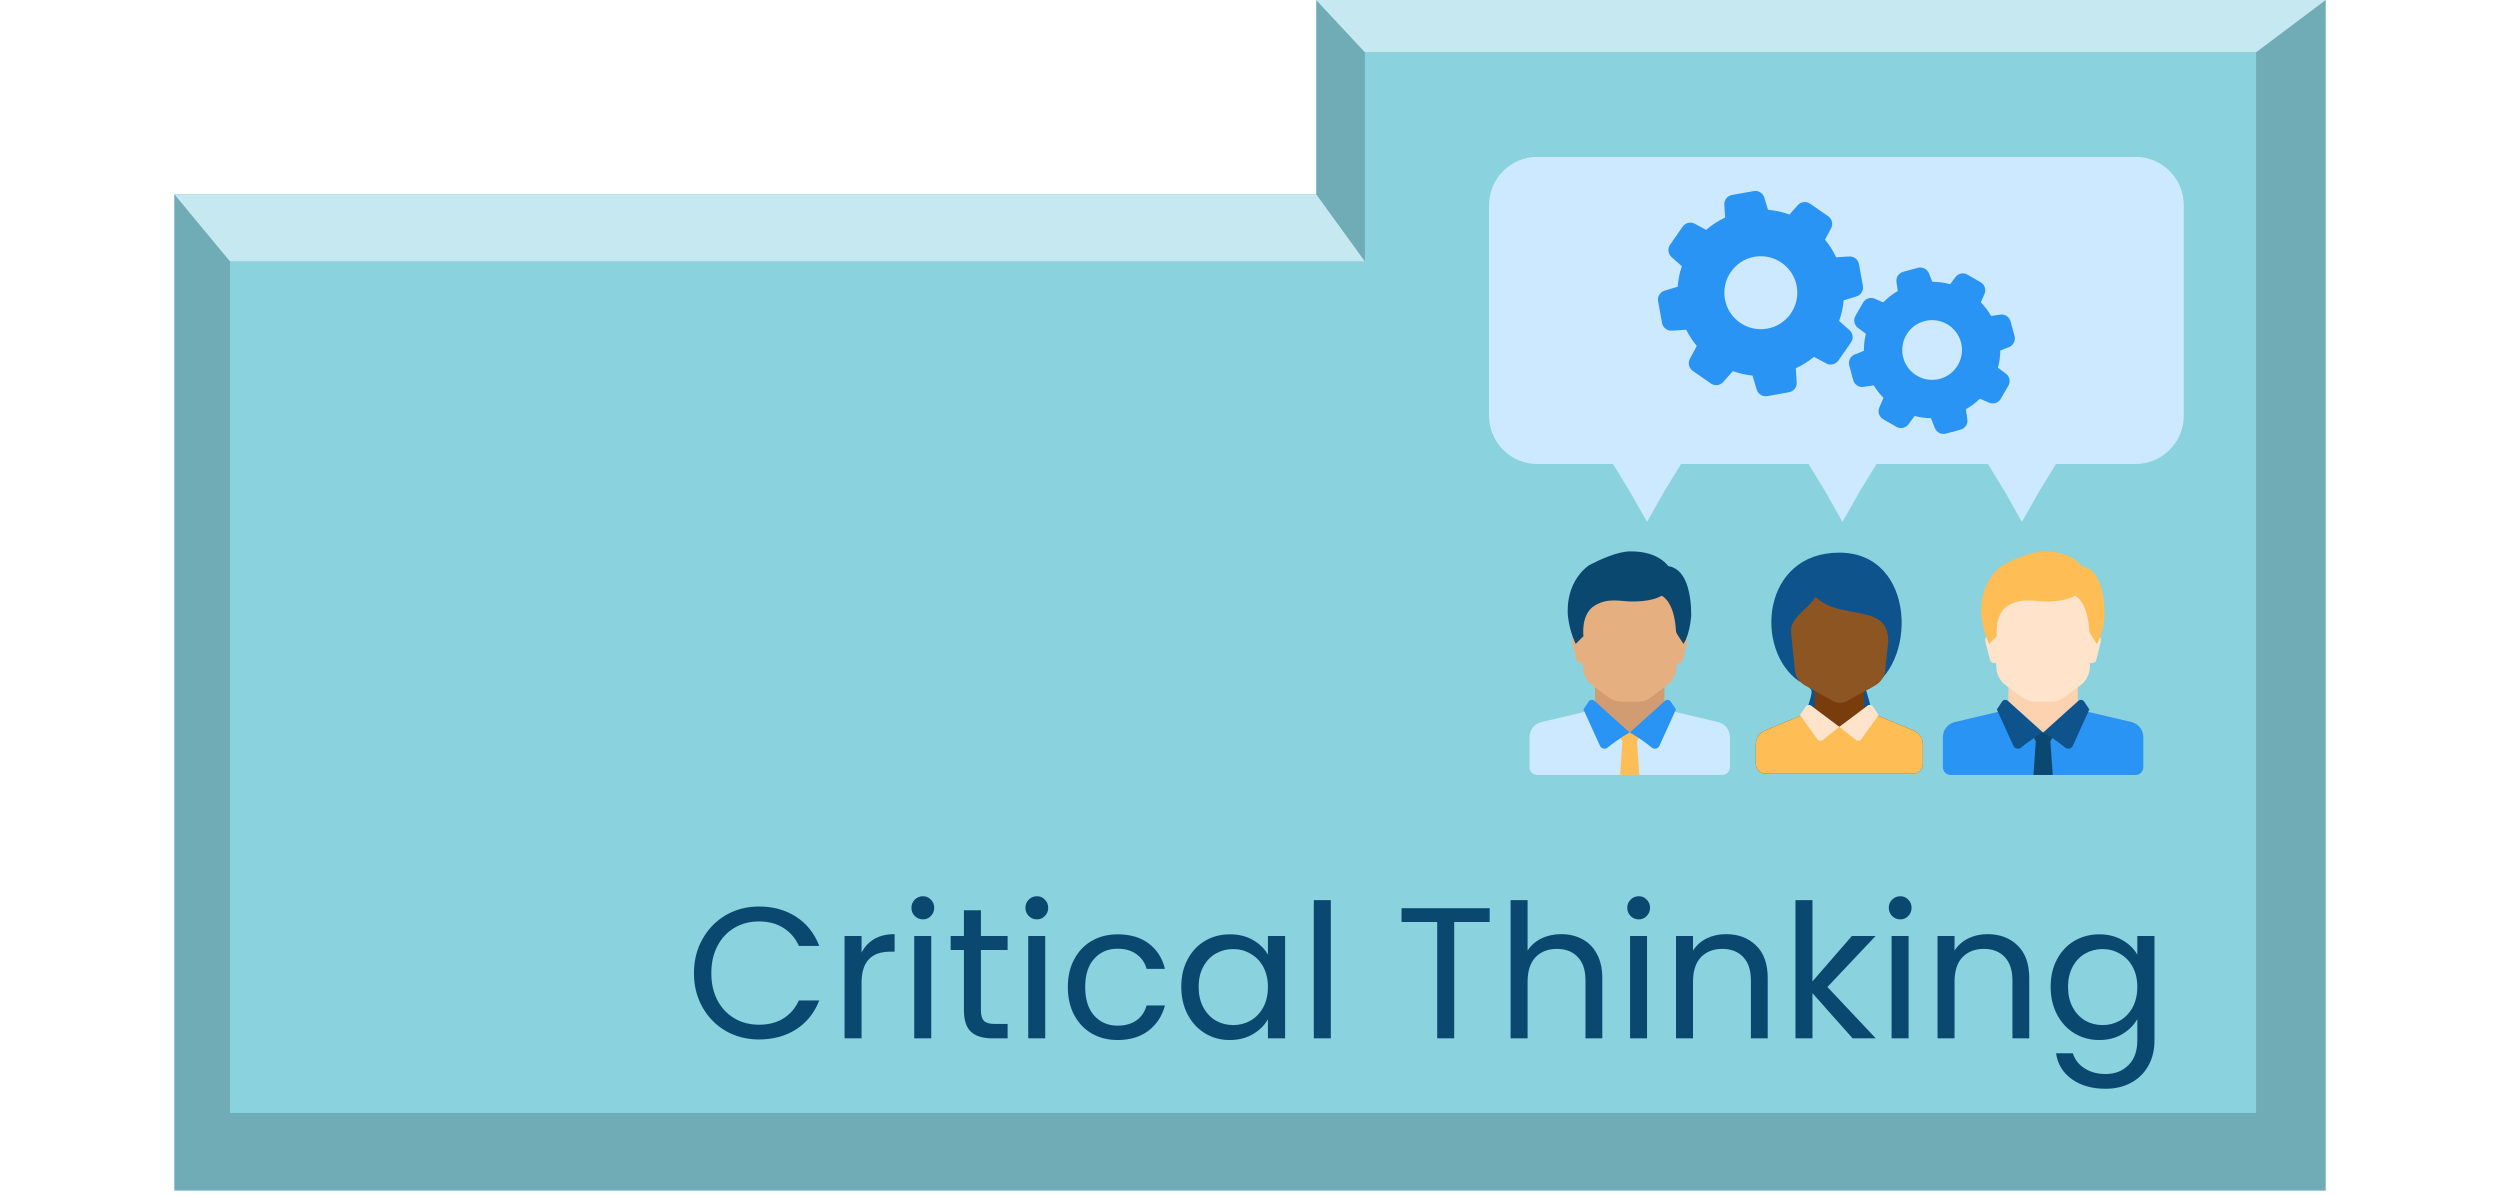
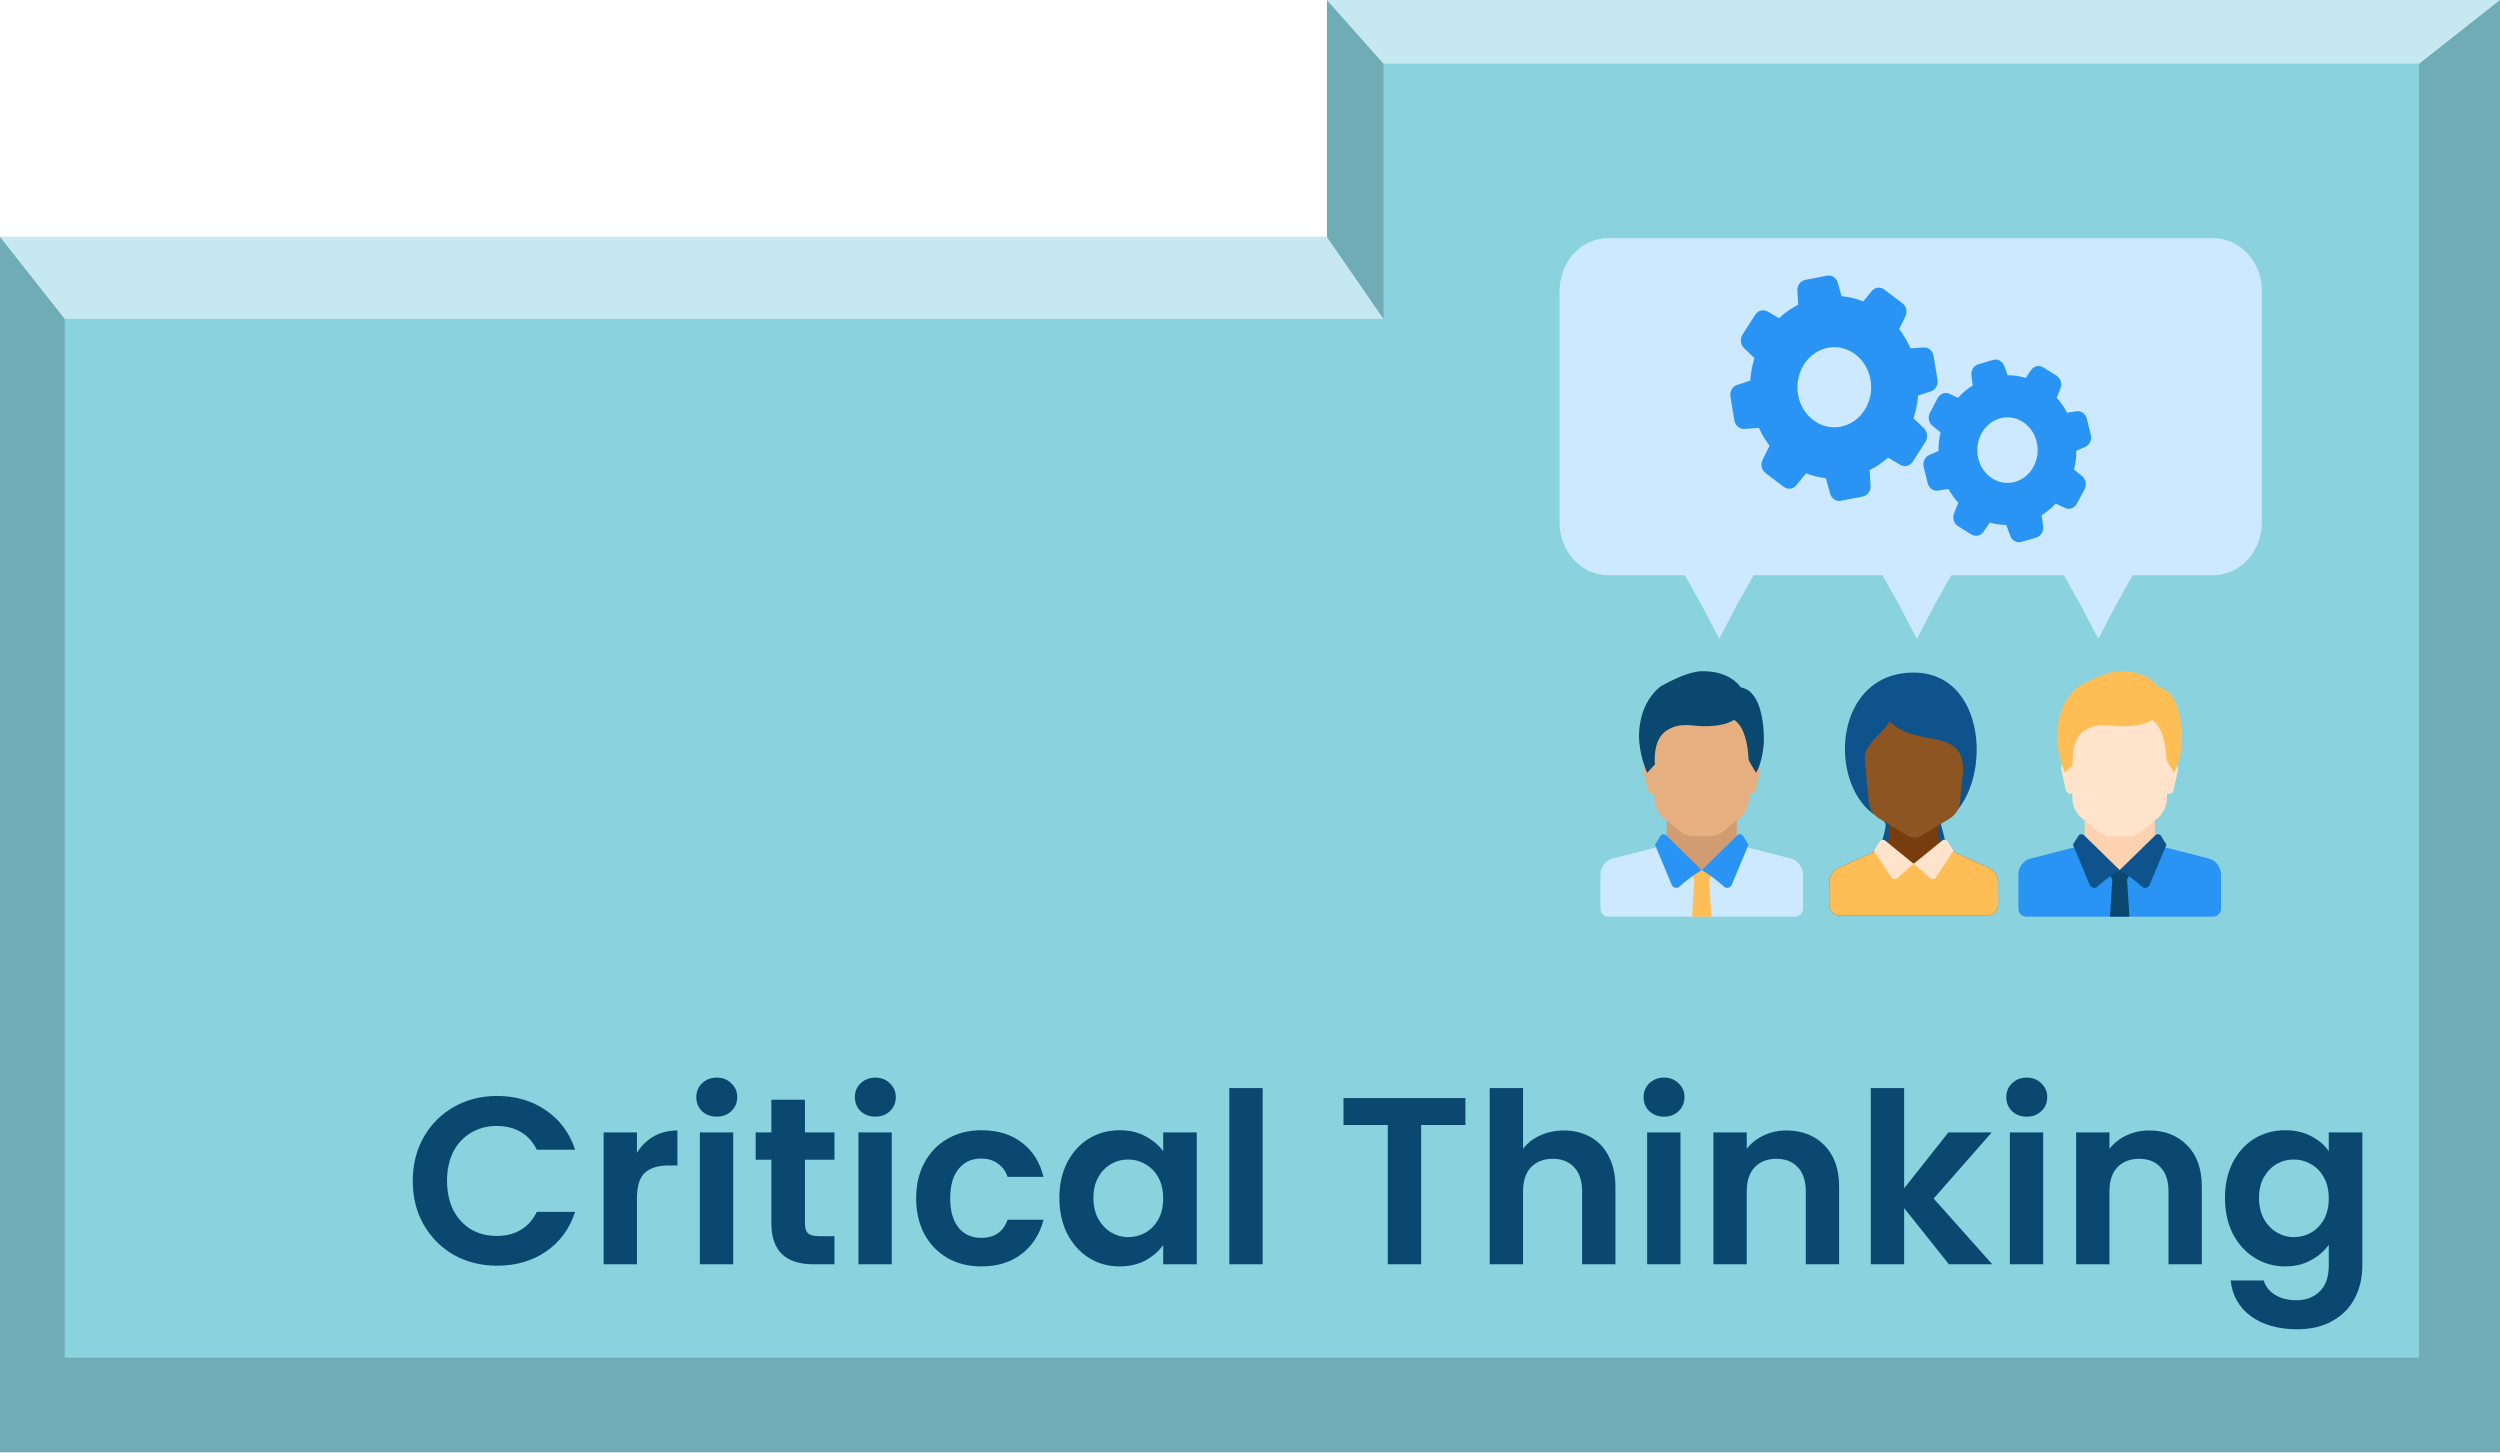
- <svg xmlns="http://www.w3.org/2000/svg" width="251" height="120" viewBox="0 0 288 160" fill="none">
-   <path d="M0 159.384H288V0H152.865V26H0V159.384Z" fill="#6FACB6" />
-   <path d="M278.68 149V35.567V7H159.379V20.691V35H83.418H7.456L7.456 92V149H142.136H176.155H210.175H278.68Z" fill="#89D2DE" />
-   <path d="M7.456 35L0 26H152.854L159.379 35H7.456Z" fill="#C6E9F1" />
-   <path d="M159.379 7L152.854 0H288L278.68 7H159.379Z" fill="#C6E9F1" />
-   <path d="M222.889 73.98C212.48 73.98 211.467 86.991 217.489 91.19C220.556 91.572 218.712 92.032 219.008 92.211C220.162 92.906 214.892 99.446 222.889 98.97C227.288 98.708 225.293 97.486 226.447 96.791C228.15 96.767 226.475 92.72 226.476 92.374C233.348 89.303 233.298 73.98 222.889 73.98Z" fill="#0E538C" />
-   <path d="M232.855 97.806L226.987 95.362C226.497 95.157 226.177 94.68 226.177 94.148V92.558H219.6V94.148C219.6 94.68 219.281 95.157 218.792 95.362L212.923 97.806C212.188 98.113 211.709 98.832 211.709 99.628V102.258C211.709 102.985 212.298 103.574 213.025 103.574H232.754C233.479 103.574 234.069 102.985 234.069 102.258V99.628C234.069 98.831 233.59 98.113 232.855 97.806Z" fill="#783C0D" />
-   <path d="M232.855 97.806L227.181 95.443L222.889 97.295L218.597 95.443L212.924 97.806C212.188 98.113 211.709 98.832 211.709 99.628V102.258C211.709 102.985 212.298 103.574 213.025 103.574H232.755C233.48 103.574 234.07 102.985 234.07 102.258V99.628C234.069 98.831 233.59 98.113 232.855 97.806Z" fill="#FFBE55" />
-   <path d="M222.889 97.295L219.125 94.471C218.884 94.291 218.539 94.35 218.371 94.6L217.628 95.716L219.935 98.947C220.111 99.193 220.456 99.241 220.692 99.052L222.889 97.295Z" fill="#FFE3CA" />
-   <path d="M222.889 97.295L226.653 94.471C226.895 94.291 227.239 94.35 227.406 94.6L228.15 95.716L225.843 98.947C225.667 99.193 225.321 99.241 225.085 99.052L222.889 97.295Z" fill="#FFE3CA" />
-   <path d="M216.441 84.106C216.43 84.433 216.436 84.763 216.47 85.09L216.941 89.693C217.02 90.559 217.523 91.331 218.284 91.754L222.028 93.835C222.624 94.165 223.348 94.165 223.944 93.835L227.689 91.754C228.45 91.331 228.953 90.559 229.031 89.693L229.44 85.817C229.44 80.556 222.987 83.187 219.698 79.899C219.04 81.214 216.686 82.431 216.441 84.106Z" fill="#8D5522" />
-   <path d="M199.473 94.969V91.357H190.185V94.969L194.829 99.097L199.473 94.969Z" fill="#D19C72" />
-   <path d="M206.654 96.659L200.269 95.156C200.172 95.134 200.083 95.095 200 95.049L194.829 98.065L189.859 94.902C189.73 95.023 189.571 95.113 189.389 95.156L183.004 96.659C182.072 96.878 181.413 97.71 181.413 98.668V102.709C181.413 103.279 181.875 103.741 182.445 103.741H207.213C207.783 103.741 208.245 103.279 208.245 102.709V98.668C208.245 97.71 207.586 96.878 206.654 96.659Z" fill="#CCE9FF" />
-   <path d="M196.119 103.741H193.539L193.861 99.097H195.797L196.119 103.741Z" fill="#FFBE55" />
-   <path d="M196.119 98.066H193.539V98.363C193.539 99.054 194.099 99.613 194.789 99.613H194.869C195.56 99.613 196.119 99.054 196.119 98.363V98.066V98.066Z" fill="#FFBE55" />
-   <path d="M190.112 93.82L194.829 98.066C194.829 98.066 193.508 98.732 191.878 100.076C191.541 100.353 191.033 100.241 190.852 99.844L188.636 94.969L189.337 93.918C189.512 93.656 189.878 93.61 190.112 93.82Z" fill="#2A94F4" />
-   <path d="M199.545 93.82L194.828 98.066C194.828 98.066 196.149 98.732 197.779 100.075C198.116 100.353 198.624 100.24 198.805 99.844L201.02 94.969L200.319 93.918C200.145 93.656 199.779 93.61 199.545 93.82Z" fill="#2A94F4" />
-   <path d="M202.538 85.976L201.955 88.307C201.886 88.584 201.637 88.777 201.352 88.777C201.269 88.777 201.188 88.76 201.116 88.73L201.086 89.381C201.045 90.306 200.593 91.164 199.852 91.719L197.718 93.318C197.183 93.719 196.531 93.936 195.861 93.936H193.797C193.128 93.936 192.476 93.72 191.939 93.318L189.806 91.719C189.066 91.164 188.612 90.306 188.571 89.381L188.542 88.73C188.47 88.76 188.388 88.777 188.306 88.777C188.022 88.777 187.773 88.584 187.705 88.307L187.121 85.976C186.953 85.303 187.464 84.649 188.158 84.649H188.16C188.227 84.649 188.291 84.656 188.356 84.667L188.121 79.489H201.537L201.301 84.667C201.366 84.656 201.43 84.649 201.497 84.649H201.5C202.196 84.649 202.705 85.303 202.538 85.976Z" fill="#E6AF7F" />
-   <path d="M197.958 76.071L198.441 79.49C200.65 79.931 200.967 83.397 201.014 84.387C201.022 84.566 201.079 84.74 201.177 84.891L202.019 86.198C202.019 86.198 202.812 85.176 203.052 82.586C203.051 82.585 203.504 74.007 197.958 76.071Z" fill="#0B4870" />
-   <path d="M189.379 75.668C185.928 78.215 186.573 82.585 186.573 82.585C186.81 84.65 187.605 86.198 187.605 86.198L188.638 85.165C188.638 85.165 188.239 82.184 190.185 81.038C191.992 79.973 193.572 80.521 195.184 80.521C199.506 80.521 200.715 78.893 200.506 76.91C200.397 75.884 198.828 73.746 194.829 73.814C193.215 73.841 190.949 74.851 189.379 75.668Z" fill="#0B4870" />
-   <path d="M254.814 94.969V91.357H245.526V94.969L250.17 99.097L254.814 94.969Z" fill="#FCD2B1" />
-   <path d="M261.994 96.658L255.609 95.156C255.513 95.134 255.424 95.095 255.341 95.049L250.17 98.065L245.2 94.902C245.071 95.023 244.911 95.113 244.73 95.156L238.345 96.658C237.413 96.878 236.754 97.71 236.754 98.667V102.709C236.754 103.279 237.216 103.741 237.786 103.741H262.554C263.124 103.741 263.586 103.279 263.586 102.709V98.667C263.586 97.71 262.927 96.878 261.994 96.658Z" fill="#2A94F4" />
-   <path d="M251.46 103.741H248.88L249.202 99.097H251.137L251.46 103.741Z" fill="#0B4870" />
-   <path d="M251.46 98.065H248.88V98.363C248.88 99.054 249.44 99.613 250.13 99.613H250.21C250.9 99.613 251.46 99.054 251.46 98.363V98.065Z" fill="#0B4870" />
-   <path d="M245.453 93.82L250.17 98.066C250.17 98.066 248.849 98.732 247.218 100.075C246.882 100.353 246.374 100.24 246.193 99.844L243.977 94.969L244.679 93.918C244.853 93.656 245.219 93.61 245.453 93.82Z" fill="#0E538C" />
-   <path d="M254.885 93.82L250.169 98.065C250.169 98.065 251.49 98.732 253.12 100.075C253.456 100.353 253.964 100.24 254.145 99.844L256.361 94.969L255.66 93.917C255.486 93.656 255.12 93.61 254.885 93.82Z" fill="#0E538C" />
-   <path d="M257.878 85.976L257.295 88.307C257.227 88.583 256.978 88.777 256.693 88.777C256.61 88.777 256.528 88.76 256.457 88.729L256.428 89.381C256.386 90.306 255.933 91.164 255.193 91.718L253.06 93.318C252.524 93.719 251.872 93.936 251.202 93.936H249.137C248.469 93.936 247.816 93.72 247.28 93.318L245.147 91.718C244.407 91.164 243.953 90.306 243.912 89.381L243.882 88.729C243.81 88.76 243.729 88.777 243.646 88.777C243.363 88.777 243.114 88.583 243.045 88.307L242.462 85.976C242.293 85.303 242.805 84.649 243.499 84.649H243.5C243.568 84.649 243.632 84.655 243.697 84.667L243.462 79.489H256.878L256.642 84.667C256.707 84.655 256.77 84.649 256.838 84.649H256.842C257.536 84.649 258.045 85.303 257.878 85.976Z" fill="#FFE3CA" />
-   <path d="M253.299 76.071L253.782 79.489C255.99 79.931 256.308 83.396 256.355 84.387C256.362 84.566 256.42 84.739 256.517 84.891L257.36 86.198C257.36 86.198 258.153 85.176 258.392 82.585C258.392 82.585 258.845 74.007 253.299 76.071Z" fill="#FFBE55" />
-   <path d="M244.72 75.668C241.269 78.215 241.914 82.585 241.914 82.585C242.151 84.65 242.946 86.197 242.946 86.197L243.977 85.165C243.977 85.165 243.579 82.184 245.526 81.038C247.332 79.973 248.912 80.521 250.524 80.521C254.845 80.521 256.055 78.893 255.845 76.91C255.737 75.884 254.168 73.746 250.169 73.813C248.556 73.841 246.289 74.85 244.72 75.668Z" fill="#FFBE55" />
-   <path d="M269 27.457V55.653C269 59.22 266.109 62.111 262.543 62.111H251.893L249.687 65.715L247.336 69.864L244.985 65.715L242.779 62.111H227.872L225.666 65.715L223.315 69.864L220.961 65.715L218.758 62.111H201.705L199.497 65.715L197.148 69.864L194.794 65.715L192.591 62.111H182.458C178.891 62.111 176 59.22 176 55.653V27.457C176 23.89 178.891 21 182.458 21H262.543C266.11 21 269 23.891 269 27.457Z" fill="#CCE9FF" />
-   <path d="M202.397 44.142C202.783 44.918 203.257 45.647 203.809 46.312L202.886 48.031C202.585 48.594 202.756 49.287 203.274 49.651L205.699 51.337C206.222 51.7 206.931 51.612 207.353 51.134L208.635 49.681C209.484 49.986 210.365 50.184 211.261 50.274L211.832 52.158C212.017 52.768 212.627 53.141 213.251 53.029L216.159 52.505C216.782 52.392 217.224 51.83 217.185 51.194L217.065 49.299C217.937 48.896 218.75 48.382 219.49 47.771L221.142 48.655C221.705 48.956 222.398 48.786 222.762 48.268L224.448 45.842C224.811 45.319 224.724 44.611 224.245 44.189L222.863 42.965C223.185 42.072 223.395 41.144 223.476 40.199L225.175 39.687C225.785 39.502 226.157 38.891 226.045 38.268L225.521 35.36C225.409 34.736 224.847 34.295 224.21 34.334L222.464 34.442C222.07 33.593 221.566 32.804 220.974 32.086L221.787 30.567C222.088 30.004 221.917 29.311 221.4 28.947L218.979 27.265C218.456 26.902 217.748 26.989 217.326 27.467L216.22 28.723C215.293 28.381 214.329 28.168 213.343 28.084L212.848 26.449C212.663 25.838 212.052 25.465 211.429 25.578L208.521 26.101C207.897 26.214 207.455 26.776 207.495 27.413L207.601 29.118C206.683 29.55 205.832 30.106 205.067 30.771L203.536 29.951C202.974 29.65 202.281 29.82 201.916 30.338L200.231 32.764C199.868 33.287 199.955 33.996 200.433 34.417L201.809 35.633C201.506 36.522 201.321 37.445 201.258 38.382L199.503 38.91C198.892 39.095 198.519 39.705 198.632 40.328L199.156 43.237C199.268 43.86 199.83 44.302 200.467 44.263L202.397 44.142ZM211.516 34.378C214.166 33.901 216.712 35.67 217.189 38.319C217.666 40.969 215.897 43.516 213.247 43.993C210.598 44.47 208.051 42.701 207.574 40.051C207.097 37.402 208.866 34.855 211.516 34.378Z" fill="#2A94F4" />
-   <path d="M241.809 37.782L240.042 36.763C239.497 36.449 238.804 36.594 238.432 37.098L237.728 38.045C236.95 37.828 236.146 37.721 235.337 37.721L234.887 36.595C234.657 36.013 234.021 35.695 233.416 35.854L231.445 36.385C230.841 36.549 230.449 37.138 230.541 37.76L230.716 38.956C229.996 39.372 229.339 39.883 228.763 40.479L227.629 39.989C227.051 39.742 226.382 39.962 226.068 40.507L225.05 42.284C224.736 42.829 224.88 43.522 225.385 43.893L226.442 44.679C226.26 45.426 226.171 46.191 226.179 46.959L224.959 47.446C224.377 47.676 224.059 48.312 224.218 48.916L224.749 50.888C224.913 51.492 225.502 51.884 226.124 51.792L227.501 51.589C227.866 52.197 228.304 52.757 228.803 53.265L228.246 54.557C227.998 55.135 228.219 55.804 228.764 56.119L230.531 57.138C231.076 57.452 231.769 57.307 232.14 56.803L232.975 55.682C233.688 55.87 234.42 55.975 235.156 55.983L235.682 57.307C235.912 57.889 236.548 58.207 237.153 58.048L239.124 57.517C239.728 57.353 240.119 56.764 240.028 56.142L239.829 54.79C240.514 54.4 241.142 53.924 241.702 53.376L242.939 53.907C243.517 54.156 244.186 53.934 244.5 53.39L245.52 51.623C245.834 51.078 245.689 50.385 245.184 50.014L244.123 49.229C244.325 48.478 244.432 47.705 244.433 46.93L245.606 46.462C246.188 46.232 246.506 45.596 246.346 44.992L245.815 43.02C245.652 42.416 245.063 42.024 244.441 42.116L243.211 42.297C242.83 41.632 242.368 41.021 241.832 40.474L242.318 39.35C242.576 38.77 242.353 38.097 241.809 37.782ZM236.349 50.714C234.22 51.289 232.02 50.021 231.45 47.891C230.876 45.761 232.144 43.561 234.274 42.992C236.403 42.416 238.603 43.685 239.173 45.815C239.747 47.945 238.479 50.145 236.349 50.714Z" fill="#2A94F4" />
-   <path d="M69.564 130.275C69.564 128.575 69.948 127.05 70.714 125.7C71.481 124.333 72.523 123.267 73.839 122.5C75.173 121.733 76.648 121.35 78.264 121.35C80.164 121.35 81.823 121.808 83.239 122.725C84.656 123.642 85.689 124.942 86.339 126.625H83.614C83.131 125.575 82.431 124.767 81.514 124.2C80.614 123.633 79.531 123.35 78.264 123.35C77.048 123.35 75.956 123.633 74.989 124.2C74.023 124.767 73.264 125.575 72.714 126.625C72.164 127.658 71.889 128.875 71.889 130.275C71.889 131.658 72.164 132.875 72.714 133.925C73.264 134.958 74.023 135.758 74.989 136.325C75.956 136.892 77.048 137.175 78.264 137.175C79.531 137.175 80.614 136.9 81.514 136.35C82.431 135.783 83.131 134.975 83.614 133.925H86.339C85.689 135.592 84.656 136.883 83.239 137.8C81.823 138.7 80.164 139.15 78.264 139.15C76.648 139.15 75.173 138.775 73.839 138.025C72.523 137.258 71.481 136.2 70.714 134.85C69.948 133.5 69.564 131.975 69.564 130.275ZM92.001 127.525C92.401 126.742 92.967 126.133 93.701 125.7C94.451 125.267 95.359 125.05 96.426 125.05V127.4H95.826C93.276 127.4 92.001 128.783 92.001 131.55V139H89.726V125.3H92.001V127.525ZM100.227 123.075C99.794 123.075 99.427 122.925 99.127 122.625C98.827 122.325 98.677 121.958 98.677 121.525C98.677 121.092 98.827 120.725 99.127 120.425C99.427 120.125 99.794 119.975 100.227 119.975C100.644 119.975 100.994 120.125 101.277 120.425C101.577 120.725 101.727 121.092 101.727 121.525C101.727 121.958 101.577 122.325 101.277 122.625C100.994 122.925 100.644 123.075 100.227 123.075ZM101.327 125.3V139H99.052V125.3H101.327ZM107.979 127.175V135.25C107.979 135.917 108.121 136.392 108.404 136.675C108.688 136.942 109.179 137.075 109.879 137.075H111.554V139H109.504C108.238 139 107.288 138.708 106.654 138.125C106.021 137.542 105.704 136.583 105.704 135.25V127.175H103.929V125.3H105.704V121.85H107.979V125.3H111.554V127.175H107.979ZM115.486 123.075C115.052 123.075 114.686 122.925 114.386 122.625C114.086 122.325 113.936 121.958 113.936 121.525C113.936 121.092 114.086 120.725 114.386 120.425C114.686 120.125 115.052 119.975 115.486 119.975C115.902 119.975 116.252 120.125 116.536 120.425C116.836 120.725 116.986 121.092 116.986 121.525C116.986 121.958 116.836 122.325 116.536 122.625C116.252 122.925 115.902 123.075 115.486 123.075ZM116.586 125.3V139H114.311V125.3H116.586ZM119.613 132.125C119.613 130.708 119.896 129.475 120.463 128.425C121.03 127.358 121.813 126.533 122.813 125.95C123.83 125.367 124.988 125.075 126.288 125.075C127.971 125.075 129.355 125.483 130.438 126.3C131.538 127.117 132.263 128.25 132.613 129.7H130.163C129.93 128.867 129.471 128.208 128.788 127.725C128.121 127.242 127.288 127 126.288 127C124.988 127 123.938 127.45 123.138 128.35C122.338 129.233 121.938 130.492 121.938 132.125C121.938 133.775 122.338 135.05 123.138 135.95C123.938 136.85 124.988 137.3 126.288 137.3C127.288 137.3 128.121 137.067 128.788 136.6C129.455 136.133 129.913 135.467 130.163 134.6H132.613C132.246 136 131.513 137.125 130.413 137.975C129.313 138.808 127.938 139.225 126.288 139.225C124.988 139.225 123.83 138.933 122.813 138.35C121.813 137.767 121.03 136.942 120.463 135.875C119.896 134.808 119.613 133.558 119.613 132.125ZM134.799 132.1C134.799 130.7 135.082 129.475 135.649 128.425C136.215 127.358 136.99 126.533 137.974 125.95C138.974 125.367 140.082 125.075 141.299 125.075C142.499 125.075 143.54 125.333 144.424 125.85C145.307 126.367 145.965 127.017 146.399 127.8V125.3H148.699V139H146.399V136.45C145.949 137.25 145.274 137.917 144.374 138.45C143.49 138.967 142.457 139.225 141.274 139.225C140.057 139.225 138.957 138.925 137.974 138.325C136.99 137.725 136.215 136.883 135.649 135.8C135.082 134.717 134.799 133.483 134.799 132.1ZM146.399 132.125C146.399 131.092 146.19 130.192 145.774 129.425C145.357 128.658 144.79 128.075 144.074 127.675C143.374 127.258 142.599 127.05 141.749 127.05C140.899 127.05 140.124 127.25 139.424 127.65C138.724 128.05 138.165 128.633 137.749 129.4C137.332 130.167 137.124 131.067 137.124 132.1C137.124 133.15 137.332 134.067 137.749 134.85C138.165 135.617 138.724 136.208 139.424 136.625C140.124 137.025 140.899 137.225 141.749 137.225C142.599 137.225 143.374 137.025 144.074 136.625C144.79 136.208 145.357 135.617 145.774 134.85C146.19 134.067 146.399 133.158 146.399 132.125ZM154.818 120.5V139H152.543V120.5H154.818ZM176.086 121.575V123.425H171.336V139H169.061V123.425H164.286V121.575H176.086ZM185.686 125.05C186.719 125.05 187.653 125.275 188.486 125.725C189.319 126.158 189.969 126.817 190.436 127.7C190.919 128.583 191.161 129.658 191.161 130.925V139H188.911V131.25C188.911 129.883 188.569 128.842 187.886 128.125C187.203 127.392 186.269 127.025 185.086 127.025C183.886 127.025 182.928 127.4 182.211 128.15C181.511 128.9 181.161 129.992 181.161 131.425V139H178.886V120.5H181.161V127.25C181.611 126.55 182.228 126.008 183.011 125.625C183.811 125.242 184.703 125.05 185.686 125.05ZM196.052 123.075C195.619 123.075 195.252 122.925 194.952 122.625C194.652 122.325 194.502 121.958 194.502 121.525C194.502 121.092 194.652 120.725 194.952 120.425C195.252 120.125 195.619 119.975 196.052 119.975C196.469 119.975 196.819 120.125 197.102 120.425C197.402 120.725 197.552 121.092 197.552 121.525C197.552 121.958 197.402 122.325 197.102 122.625C196.819 122.925 196.469 123.075 196.052 123.075ZM197.152 125.3V139H194.877V125.3H197.152ZM207.704 125.05C209.371 125.05 210.721 125.558 211.754 126.575C212.788 127.575 213.304 129.025 213.304 130.925V139H211.054V131.25C211.054 129.883 210.713 128.842 210.029 128.125C209.346 127.392 208.413 127.025 207.229 127.025C206.029 127.025 205.071 127.4 204.354 128.15C203.654 128.9 203.304 129.992 203.304 131.425V139H201.029V125.3H203.304V127.25C203.754 126.55 204.363 126.008 205.129 125.625C205.913 125.242 206.771 125.05 207.704 125.05ZM224.671 139L219.296 132.95V139H217.021V120.5H219.296V131.375L224.571 125.3H227.746L221.296 132.125L227.771 139H224.671ZM231.062 123.075C230.629 123.075 230.262 122.925 229.962 122.625C229.662 122.325 229.512 121.958 229.512 121.525C229.512 121.092 229.662 120.725 229.962 120.425C230.262 120.125 230.629 119.975 231.062 119.975C231.479 119.975 231.829 120.125 232.112 120.425C232.412 120.725 232.562 121.092 232.562 121.525C232.562 121.958 232.412 122.325 232.112 122.625C231.829 122.925 231.479 123.075 231.062 123.075ZM232.162 125.3V139H229.887V125.3H232.162ZM242.714 125.05C244.381 125.05 245.731 125.558 246.764 126.575C247.798 127.575 248.314 129.025 248.314 130.925V139H246.064V131.25C246.064 129.883 245.723 128.842 245.039 128.125C244.356 127.392 243.423 127.025 242.239 127.025C241.039 127.025 240.081 127.4 239.364 128.15C238.664 128.9 238.314 129.992 238.314 131.425V139H236.039V125.3H238.314V127.25C238.764 126.55 239.373 126.008 240.139 125.625C240.923 125.242 241.781 125.05 242.714 125.05ZM257.68 125.075C258.864 125.075 259.897 125.333 260.78 125.85C261.68 126.367 262.347 127.017 262.78 127.8V125.3H265.08V139.3C265.08 140.55 264.814 141.658 264.28 142.625C263.747 143.608 262.98 144.375 261.98 144.925C260.997 145.475 259.847 145.75 258.53 145.75C256.73 145.75 255.23 145.325 254.03 144.475C252.83 143.625 252.122 142.467 251.905 141H254.155C254.405 141.833 254.922 142.5 255.705 143C256.489 143.517 257.43 143.775 258.53 143.775C259.78 143.775 260.797 143.383 261.58 142.6C262.38 141.817 262.78 140.717 262.78 139.3V136.425C262.33 137.225 261.664 137.892 260.78 138.425C259.897 138.958 258.864 139.225 257.68 139.225C256.464 139.225 255.355 138.925 254.355 138.325C253.372 137.725 252.597 136.883 252.03 135.8C251.464 134.717 251.18 133.483 251.18 132.1C251.18 130.7 251.464 129.475 252.03 128.425C252.597 127.358 253.372 126.533 254.355 125.95C255.355 125.367 256.464 125.075 257.68 125.075ZM262.78 132.125C262.78 131.092 262.572 130.192 262.155 129.425C261.739 128.658 261.172 128.075 260.455 127.675C259.755 127.258 258.98 127.05 258.13 127.05C257.28 127.05 256.505 127.25 255.805 127.65C255.105 128.05 254.547 128.633 254.13 129.4C253.714 130.167 253.505 131.067 253.505 132.1C253.505 133.15 253.714 134.067 254.13 134.85C254.547 135.617 255.105 136.208 255.805 136.625C256.505 137.025 257.28 137.225 258.13 137.225C258.98 137.225 259.755 137.025 260.455 136.625C261.172 136.208 261.739 135.617 262.155 134.85C262.572 134.067 262.78 133.158 262.78 132.125Z" fill="#0B4870" />
+ <svg xmlns="http://www.w3.org/2000/svg" width="210" height="122" viewBox="0 0 210 122" fill="none">
+   <path d="M0 122H210V0H111.464V19.902H0V122Z" fill="#6FACB6" />
+   <path d="M203.204 114.051V27.225V5.358H116.214V15.838V26.791H60.825H5.437L5.437 70.421V114.051H103.641H128.447H153.252H203.204Z" fill="#89D2DE" />
+   <path d="M5.437 26.791L0 19.902H111.456L116.214 26.791H5.437Z" fill="#C6E9F1" />
+   <path d="M116.214 5.358L111.456 0H210L203.204 5.358H116.214Z" fill="#C6E9F1" />
+   <path d="M160.747 56.497C154.143 56.497 153.501 65.461 157.321 68.353C159.267 68.617 158.097 68.934 158.285 69.057C159.017 69.536 155.674 74.041 160.747 73.713C163.537 73.533 162.272 72.691 163.004 72.212C164.084 72.196 163.022 69.407 163.023 69.169C167.382 67.054 167.35 56.497 160.747 56.497Z" fill="#0E538C" />
+   <path d="M167.069 72.912L163.346 71.228C163.035 71.087 162.833 70.757 162.833 70.391V69.296H158.66V70.391C158.66 70.757 158.458 71.087 158.147 71.228L154.424 72.912C153.958 73.123 153.654 73.618 153.654 74.166V75.979C153.654 76.479 154.028 76.885 154.489 76.885H167.005C167.465 76.885 167.839 76.479 167.839 75.979V74.166C167.839 73.618 167.536 73.123 167.069 72.912Z" fill="#783C0D" />
+   <path d="M167.07 72.912L163.47 71.283L160.747 72.559L158.024 71.283L154.425 72.912C153.958 73.123 153.654 73.618 153.654 74.166V75.978C153.654 76.479 154.028 76.885 154.489 76.885H167.006C167.466 76.885 167.84 76.479 167.84 75.978V74.166C167.839 73.618 167.536 73.123 167.07 72.912Z" fill="#FFBE55" />
+   <path d="M160.747 72.559L158.359 70.614C158.206 70.49 157.987 70.531 157.881 70.703L157.409 71.472L158.873 73.698C158.984 73.867 159.203 73.9 159.353 73.77L160.747 72.559Z" fill="#FFE3CA" />
+   <path d="M160.746 72.559L163.135 70.614C163.288 70.49 163.507 70.531 163.613 70.703L164.084 71.472L162.621 73.698C162.509 73.867 162.29 73.9 162.14 73.77L160.746 72.559Z" fill="#FFE3CA" />
+   <path d="M156.656 63.473C156.649 63.699 156.653 63.926 156.674 64.151L156.973 67.322C157.024 67.919 157.342 68.451 157.825 68.742L160.201 70.175C160.579 70.403 161.038 70.403 161.416 70.175L163.792 68.742C164.275 68.451 164.594 67.919 164.643 67.322L164.903 64.652C164.903 61.028 160.809 62.84 158.723 60.575C158.305 61.481 156.812 62.319 156.656 63.473Z" fill="#8D5522" />
+   <path d="M145.891 70.957V68.469H139.999V70.957L142.945 73.801L145.891 70.957Z" fill="#D19C72" />
+   <path d="M150.447 72.121L146.396 71.086C146.335 71.07 146.279 71.044 146.226 71.012L142.945 73.09L139.792 70.911C139.711 70.994 139.609 71.056 139.494 71.086L135.444 72.121C134.852 72.272 134.434 72.845 134.434 73.505V76.289C134.434 76.682 134.727 77 135.089 77H150.802C151.163 77 151.456 76.682 151.456 76.289V73.505C151.456 72.845 151.038 72.272 150.447 72.121Z" fill="#CCE9FF" />
+   <path d="M143.764 77H142.127L142.331 73.801H143.559L143.764 77Z" fill="#FFBE55" />
+   <path d="M143.764 73.09H142.127V73.295C142.127 73.771 142.482 74.156 142.92 74.156H142.971C143.409 74.156 143.764 73.771 143.764 73.295V73.09V73.09Z" fill="#FFBE55" />
+   <path d="M139.953 70.166L142.945 73.09C142.945 73.09 142.107 73.55 141.073 74.475C140.86 74.666 140.537 74.589 140.423 74.316L139.017 70.957L139.461 70.233C139.572 70.053 139.805 70.021 139.953 70.166Z" fill="#2A94F4" />
+   <path d="M145.937 70.166L142.945 73.09C142.945 73.09 143.783 73.55 144.817 74.475C145.03 74.666 145.353 74.589 145.467 74.316L146.873 70.957L146.428 70.233C146.318 70.053 146.085 70.021 145.937 70.166Z" fill="#2A94F4" />
+   <path d="M147.836 64.761L147.466 66.368C147.422 66.558 147.265 66.691 147.084 66.691C147.031 66.691 146.979 66.68 146.934 66.659L146.915 67.108C146.889 67.745 146.602 68.335 146.132 68.718L144.778 69.82C144.439 70.096 144.025 70.246 143.6 70.246H142.29C141.866 70.246 141.453 70.096 141.112 69.82L139.758 68.718C139.289 68.335 139.001 67.745 138.975 67.108L138.957 66.659C138.911 66.68 138.859 66.691 138.807 66.691C138.627 66.691 138.469 66.558 138.425 66.368L138.055 64.761C137.948 64.298 138.273 63.848 138.713 63.848H138.714C138.757 63.848 138.798 63.852 138.839 63.86L138.69 60.293H147.201L147.051 63.86C147.092 63.852 147.133 63.848 147.176 63.848H147.178C147.619 63.848 147.942 64.298 147.836 64.761Z" fill="#E6AF7F" />
+   <path d="M144.93 57.938L145.237 60.293C146.638 60.598 146.84 62.985 146.869 63.667C146.874 63.791 146.911 63.91 146.972 64.014L147.507 64.915C147.507 64.915 148.01 64.211 148.162 62.426C148.161 62.426 148.449 56.516 144.93 57.938Z" fill="#0B4870" />
+   <path d="M139.488 57.661C137.298 59.415 137.708 62.426 137.708 62.426C137.858 63.848 138.362 64.914 138.362 64.914L139.017 64.203C139.017 64.203 138.765 62.15 139.999 61.36C141.145 60.626 142.148 61.004 143.171 61.004C145.912 61.004 146.679 59.882 146.547 58.516C146.478 57.809 145.482 56.336 142.946 56.383C141.922 56.402 140.483 57.097 139.488 57.661Z" fill="#0B4870" />
+   <path d="M181 70.957V68.469H175.108V70.957L178.054 73.801L181 70.957Z" fill="#FCD2B1" />
+   <path d="M185.555 72.121L181.505 71.086C181.444 71.07 181.387 71.044 181.335 71.012L178.054 73.09L174.901 70.911C174.819 70.994 174.718 71.056 174.603 71.086L170.552 72.121C169.961 72.272 169.543 72.845 169.543 73.505V76.289C169.543 76.682 169.836 77 170.197 77H185.91C186.272 77 186.565 76.682 186.565 76.289V73.505C186.565 72.845 186.147 72.272 185.555 72.121Z" fill="#2A94F4" />
+   <path d="M178.873 77H177.236L177.44 73.801H178.668L178.873 77Z" fill="#0B4870" />
+   <path d="M178.873 73.09H177.236V73.295C177.236 73.771 177.591 74.156 178.028 74.156H178.08C178.517 74.156 178.873 73.771 178.873 73.295V73.09Z" fill="#0B4870" />
+   <path d="M175.062 70.166L178.054 73.09C178.054 73.09 177.216 73.549 176.182 74.475C175.968 74.666 175.646 74.588 175.531 74.316L174.125 70.957L174.57 70.233C174.681 70.052 174.913 70.021 175.062 70.166Z" fill="#0E538C" />
+   <path d="M181.045 70.165L178.053 73.09C178.053 73.09 178.891 73.549 179.926 74.475C180.139 74.666 180.461 74.588 180.576 74.316L181.982 70.957L181.537 70.233C181.427 70.052 181.194 70.02 181.045 70.165Z" fill="#0E538C" />
+   <path d="M182.944 64.761L182.574 66.368C182.531 66.558 182.373 66.691 182.192 66.691C182.139 66.691 182.088 66.68 182.042 66.659L182.024 67.108C181.998 67.745 181.71 68.335 181.241 68.718L179.887 69.82C179.547 70.096 179.134 70.246 178.709 70.246H177.399C176.975 70.246 176.561 70.096 176.22 69.82L174.867 68.718C174.398 68.335 174.11 67.745 174.084 67.108L174.065 66.659C174.02 66.68 173.968 66.691 173.916 66.691C173.735 66.691 173.578 66.558 173.534 66.368L173.164 64.761C173.057 64.298 173.381 63.848 173.822 63.848H173.823C173.866 63.848 173.906 63.852 173.948 63.86L173.799 60.293H182.31L182.16 63.86C182.201 63.852 182.241 63.848 182.284 63.848H182.287C182.727 63.848 183.05 64.298 182.944 64.761Z" fill="#FFE3CA" />
+   <path d="M180.039 57.938L180.346 60.293C181.747 60.597 181.948 62.985 181.978 63.667C181.983 63.79 182.019 63.91 182.081 64.014L182.615 64.914C182.615 64.914 183.119 64.211 183.27 62.426C183.27 62.426 183.558 56.516 180.039 57.938Z" fill="#FFBE55" />
+   <path d="M174.596 57.66C172.407 59.415 172.816 62.426 172.816 62.426C172.967 63.848 173.471 64.914 173.471 64.914L174.126 64.203C174.126 64.203 173.873 62.15 175.108 61.36C176.254 60.626 177.256 61.004 178.279 61.004C181.02 61.004 181.788 59.882 181.655 58.516C181.586 57.809 180.59 56.336 178.054 56.383C177.03 56.402 175.592 57.097 174.596 57.66Z" fill="#FFBE55" />
+   <path d="M190 24.448V43.872C190 46.329 188.166 48.321 185.904 48.321H179.147L177.748 50.804L176.256 53.662L174.765 50.804L173.365 48.321H163.908L162.509 50.804L161.017 53.662L159.524 50.804L158.126 48.321H147.308L145.907 50.804L144.416 53.662L142.923 50.804L141.525 48.321H135.097C132.834 48.321 131 46.329 131 43.872V24.448C131 21.991 132.834 20 135.097 20H185.904C188.166 20 190 21.991 190 24.448Z" fill="#CCE9FF" />
+   <path d="M147.747 35.943C147.991 36.477 148.292 36.979 148.642 37.437L148.057 38.622C147.866 39.009 147.974 39.487 148.303 39.738L149.842 40.899C150.173 41.149 150.623 41.089 150.891 40.759L151.704 39.758C152.243 39.968 152.801 40.105 153.37 40.167L153.732 41.465C153.85 41.885 154.237 42.142 154.632 42.065L156.477 41.704C156.873 41.626 157.153 41.239 157.128 40.8L157.052 39.495C157.606 39.217 158.121 38.864 158.591 38.442L159.639 39.051C159.996 39.259 160.436 39.142 160.667 38.785L161.736 37.114C161.966 36.753 161.911 36.265 161.607 35.975L160.73 35.131C160.935 34.516 161.068 33.877 161.119 33.226L162.197 32.873C162.584 32.746 162.82 32.325 162.749 31.896L162.417 29.892C162.346 29.463 161.989 29.159 161.585 29.186L160.477 29.26C160.227 28.675 159.907 28.131 159.532 27.637L160.047 26.59C160.239 26.203 160.13 25.725 159.802 25.474L158.266 24.316C157.935 24.066 157.485 24.126 157.218 24.455L156.516 25.32C155.928 25.085 155.316 24.938 154.691 24.88L154.377 23.754C154.259 23.333 153.872 23.076 153.476 23.154L151.631 23.514C151.236 23.592 150.956 23.979 150.98 24.418L151.048 25.593C150.465 25.89 149.926 26.273 149.441 26.732L148.469 26.166C148.113 25.959 147.673 26.076 147.442 26.433L146.373 28.104C146.142 28.465 146.197 28.953 146.501 29.243L147.373 30.08C147.182 30.693 147.064 31.329 147.024 31.974L145.91 32.338C145.523 32.465 145.287 32.886 145.358 33.315L145.69 35.319C145.761 35.748 146.118 36.052 146.522 36.026L147.747 35.943ZM153.532 29.216C155.213 28.887 156.828 30.106 157.131 31.931C157.433 33.757 156.311 35.511 154.63 35.84C152.949 36.169 151.333 34.95 151.031 33.124C150.728 31.299 151.851 29.545 153.532 29.216Z" fill="#2A94F4" />
+   <path d="M172.75 31.561L171.629 30.859C171.283 30.642 170.844 30.742 170.608 31.09L170.161 31.742C169.667 31.593 169.157 31.519 168.644 31.519L168.359 30.744C168.212 30.343 167.809 30.123 167.425 30.233L166.174 30.599C165.791 30.712 165.543 31.117 165.601 31.546L165.712 32.369C165.256 32.656 164.839 33.008 164.473 33.419L163.754 33.081C163.387 32.911 162.962 33.063 162.763 33.438L162.118 34.663C161.918 35.038 162.01 35.515 162.33 35.771L163.001 36.312C162.885 36.827 162.829 37.354 162.834 37.883L162.06 38.218C161.691 38.377 161.489 38.815 161.59 39.231L161.927 40.589C162.031 41.006 162.404 41.276 162.799 41.212L163.672 41.072C163.904 41.492 164.182 41.877 164.499 42.227L164.145 43.117C163.988 43.516 164.128 43.976 164.474 44.193L165.595 44.895C165.941 45.112 166.38 45.012 166.616 44.664L167.145 43.892C167.598 44.022 168.062 44.094 168.529 44.1L168.862 45.011C169.009 45.412 169.412 45.632 169.796 45.522L171.046 45.156C171.43 45.043 171.678 44.637 171.62 44.209L171.494 43.277C171.928 43.009 172.327 42.681 172.682 42.303L173.467 42.67C173.833 42.84 174.258 42.688 174.457 42.313L175.104 41.096C175.303 40.721 175.211 40.243 174.891 39.987L174.218 39.447C174.346 38.93 174.414 38.397 174.414 37.863L175.158 37.541C175.528 37.382 175.73 36.944 175.628 36.528L175.291 35.169C175.188 34.753 174.814 34.483 174.42 34.547L173.639 34.671C173.397 34.213 173.104 33.792 172.764 33.415L173.073 32.641C173.236 32.242 173.095 31.778 172.75 31.561ZM169.286 40.47C167.935 40.866 166.539 39.992 166.178 38.525C165.813 37.057 166.618 35.542 167.969 35.15C169.32 34.754 170.716 35.628 171.077 37.095C171.442 38.562 170.637 40.077 169.286 40.47Z" fill="#2A94F4" />
+   <path d="M34.671 99.199C34.671 97.826 34.978 96.599 35.591 95.519C36.218 94.426 37.065 93.579 38.131 92.979C39.211 92.366 40.418 92.059 41.751 92.059C43.311 92.059 44.678 92.459 45.851 93.259C47.025 94.059 47.845 95.166 48.311 96.579H45.091C44.771 95.912 44.318 95.412 43.731 95.079C43.158 94.746 42.491 94.579 41.731 94.579C40.918 94.579 40.191 94.772 39.551 95.159C38.925 95.532 38.431 96.066 38.071 96.759C37.725 97.452 37.551 98.266 37.551 99.199C37.551 100.119 37.725 100.932 38.071 101.639C38.431 102.332 38.925 102.872 39.551 103.259C40.191 103.632 40.918 103.819 41.731 103.819C42.491 103.819 43.158 103.652 43.731 103.319C44.318 102.972 44.771 102.466 45.091 101.799H48.311C47.845 103.226 47.025 104.339 45.851 105.139C44.691 105.926 43.325 106.319 41.751 106.319C40.418 106.319 39.211 106.019 38.131 105.419C37.065 104.806 36.218 103.959 35.591 102.879C34.978 101.799 34.671 100.572 34.671 99.199ZM53.503 96.839C53.863 96.252 54.33 95.792 54.903 95.459C55.49 95.126 56.156 94.959 56.903 94.959V97.899H56.163C55.283 97.899 54.616 98.106 54.163 98.519C53.723 98.932 53.503 99.652 53.503 100.679V106.199H50.703V95.119H53.503V96.839ZM60.209 93.799C59.715 93.799 59.302 93.646 58.969 93.339C58.649 93.019 58.489 92.626 58.489 92.159C58.489 91.692 58.649 91.306 58.969 90.999C59.302 90.679 59.715 90.519 60.209 90.519C60.702 90.519 61.109 90.679 61.429 90.999C61.762 91.306 61.929 91.692 61.929 92.159C61.929 92.626 61.762 93.019 61.429 93.339C61.109 93.646 60.702 93.799 60.209 93.799ZM61.589 95.119V106.199H58.789V95.119H61.589ZM67.615 97.419V102.779C67.615 103.152 67.702 103.426 67.875 103.599C68.062 103.759 68.369 103.839 68.795 103.839H70.095V106.199H68.335C65.975 106.199 64.795 105.052 64.795 102.759V97.419H63.475V95.119H64.795V92.379H67.615V95.119H70.095V97.419H67.615ZM73.529 93.799C73.036 93.799 72.623 93.646 72.289 93.339C71.969 93.019 71.809 92.626 71.809 92.159C71.809 91.692 71.969 91.306 72.289 90.999C72.623 90.679 73.036 90.519 73.529 90.519C74.022 90.519 74.429 90.679 74.749 90.999C75.082 91.306 75.249 91.692 75.249 92.159C75.249 92.626 75.082 93.019 74.749 93.339C74.429 93.646 74.022 93.799 73.529 93.799ZM74.909 95.119V106.199H72.109V95.119H74.909ZM76.956 100.659C76.956 99.512 77.189 98.512 77.656 97.659C78.122 96.792 78.769 96.126 79.596 95.659C80.422 95.179 81.369 94.939 82.436 94.939C83.809 94.939 84.942 95.286 85.836 95.979C86.742 96.659 87.349 97.619 87.656 98.859H84.636C84.476 98.379 84.202 98.006 83.816 97.739C83.442 97.459 82.976 97.319 82.416 97.319C81.616 97.319 80.982 97.612 80.516 98.199C80.049 98.772 79.816 99.592 79.816 100.659C79.816 101.712 80.049 102.532 80.516 103.119C80.982 103.692 81.616 103.979 82.416 103.979C83.549 103.979 84.289 103.472 84.636 102.459H87.656C87.349 103.659 86.742 104.612 85.836 105.319C84.929 106.026 83.796 106.379 82.436 106.379C81.369 106.379 80.422 106.146 79.596 105.679C78.769 105.199 78.122 104.532 77.656 103.679C77.189 102.812 76.956 101.806 76.956 100.659ZM88.987 100.619C88.987 99.499 89.207 98.506 89.647 97.639C90.1 96.772 90.707 96.106 91.467 95.639C92.24 95.172 93.1 94.939 94.047 94.939C94.874 94.939 95.594 95.106 96.207 95.439C96.834 95.772 97.334 96.192 97.707 96.699V95.119H100.527V106.199H97.707V104.579C97.347 105.099 96.847 105.532 96.207 105.879C95.58 106.212 94.853 106.379 94.027 106.379C93.094 106.379 92.24 106.139 91.467 105.659C90.707 105.179 90.1 104.506 89.647 103.639C89.207 102.759 88.987 101.752 88.987 100.619ZM97.707 100.659C97.707 99.979 97.573 99.399 97.307 98.919C97.04 98.426 96.68 98.052 96.227 97.799C95.773 97.532 95.287 97.399 94.767 97.399C94.247 97.399 93.767 97.526 93.327 97.779C92.887 98.032 92.527 98.406 92.247 98.899C91.98 99.379 91.847 99.952 91.847 100.619C91.847 101.286 91.98 101.872 92.247 102.379C92.527 102.872 92.887 103.252 93.327 103.519C93.78 103.786 94.26 103.919 94.767 103.919C95.287 103.919 95.773 103.792 96.227 103.539C96.68 103.272 97.04 102.899 97.307 102.419C97.573 101.926 97.707 101.339 97.707 100.659ZM106.062 91.399V106.199H103.262V91.399H106.062ZM123.094 92.239V94.499H119.374V106.199H116.574V94.499H112.854V92.239H123.094ZM131.377 94.959C132.217 94.959 132.963 95.146 133.617 95.519C134.27 95.879 134.777 96.419 135.137 97.139C135.51 97.846 135.697 98.699 135.697 99.699V106.199H132.897V100.079C132.897 99.199 132.677 98.526 132.237 98.059C131.797 97.579 131.197 97.339 130.437 97.339C129.663 97.339 129.05 97.579 128.597 98.059C128.157 98.526 127.937 99.199 127.937 100.079V106.199H125.137V91.399H127.937V96.499C128.297 96.019 128.777 95.646 129.377 95.379C129.977 95.099 130.643 94.959 131.377 94.959ZM139.779 93.799C139.286 93.799 138.873 93.646 138.539 93.339C138.219 93.019 138.059 92.626 138.059 92.159C138.059 91.692 138.219 91.306 138.539 90.999C138.873 90.679 139.286 90.519 139.779 90.519C140.273 90.519 140.679 90.679 140.999 90.999C141.333 91.306 141.499 91.692 141.499 92.159C141.499 92.626 141.333 93.019 140.999 93.339C140.679 93.646 140.273 93.799 139.779 93.799ZM141.159 95.119V106.199H138.359V95.119H141.159ZM150.066 94.959C151.386 94.959 152.452 95.379 153.266 96.219C154.079 97.046 154.486 98.206 154.486 99.699V106.199H151.686V100.079C151.686 99.199 151.466 98.526 151.026 98.059C150.586 97.579 149.986 97.339 149.226 97.339C148.452 97.339 147.839 97.579 147.386 98.059C146.946 98.526 146.726 99.199 146.726 100.079V106.199H143.926V95.119H146.726V96.499C147.099 96.019 147.572 95.646 148.146 95.379C148.732 95.099 149.372 94.959 150.066 94.959ZM163.708 106.199L159.948 101.479V106.199H157.148V91.399H159.948V99.819L163.668 95.119H167.308L162.428 100.679L167.348 106.199H163.708ZM170.248 93.799C169.755 93.799 169.341 93.646 169.008 93.339C168.688 93.019 168.528 92.626 168.528 92.159C168.528 91.692 168.688 91.306 169.008 90.999C169.341 90.679 169.755 90.519 170.248 90.519C170.741 90.519 171.148 90.679 171.468 90.999C171.801 91.306 171.968 91.692 171.968 92.159C171.968 92.626 171.801 93.019 171.468 93.339C171.148 93.646 170.741 93.799 170.248 93.799ZM171.628 95.119V106.199H168.828V95.119H171.628ZM180.534 94.959C181.854 94.959 182.921 95.379 183.734 96.219C184.548 97.046 184.954 98.206 184.954 99.699V106.199H182.154V100.079C182.154 99.199 181.934 98.526 181.494 98.059C181.054 97.579 180.454 97.339 179.694 97.339C178.921 97.339 178.308 97.579 177.854 98.059C177.414 98.526 177.194 99.199 177.194 100.079V106.199H174.394V95.119H177.194V96.499C177.568 96.019 178.041 95.646 178.614 95.379C179.201 95.099 179.841 94.959 180.534 94.959ZM191.957 94.939C192.784 94.939 193.51 95.106 194.137 95.439C194.764 95.759 195.257 96.179 195.617 96.699V95.119H198.437V106.279C198.437 107.306 198.23 108.219 197.817 109.019C197.404 109.832 196.784 110.472 195.957 110.939C195.13 111.419 194.13 111.659 192.957 111.659C191.384 111.659 190.09 111.292 189.077 110.559C188.077 109.826 187.51 108.826 187.377 107.559H190.157C190.304 108.066 190.617 108.466 191.097 108.759C191.59 109.066 192.184 109.219 192.877 109.219C193.69 109.219 194.35 108.972 194.857 108.479C195.364 107.999 195.617 107.266 195.617 106.279V104.559C195.257 105.079 194.757 105.512 194.117 105.859C193.49 106.206 192.77 106.379 191.957 106.379C191.024 106.379 190.17 106.139 189.397 105.659C188.624 105.179 188.01 104.506 187.557 103.639C187.117 102.759 186.897 101.752 186.897 100.619C186.897 99.499 187.117 98.506 187.557 97.639C188.01 96.772 188.617 96.106 189.377 95.639C190.15 95.172 191.01 94.939 191.957 94.939ZM195.617 100.659C195.617 99.979 195.484 99.399 195.217 98.919C194.95 98.426 194.59 98.052 194.137 97.799C193.684 97.532 193.197 97.399 192.677 97.399C192.157 97.399 191.677 97.526 191.237 97.779C190.797 98.032 190.437 98.406 190.157 98.899C189.89 99.379 189.757 99.952 189.757 100.619C189.757 101.286 189.89 101.872 190.157 102.379C190.437 102.872 190.797 103.252 191.237 103.519C191.69 103.786 192.17 103.919 192.677 103.919C193.197 103.919 193.684 103.792 194.137 103.539C194.59 103.272 194.95 102.899 195.217 102.419C195.484 101.926 195.617 101.339 195.617 100.659Z" fill="#0B4870" />
</svg>
